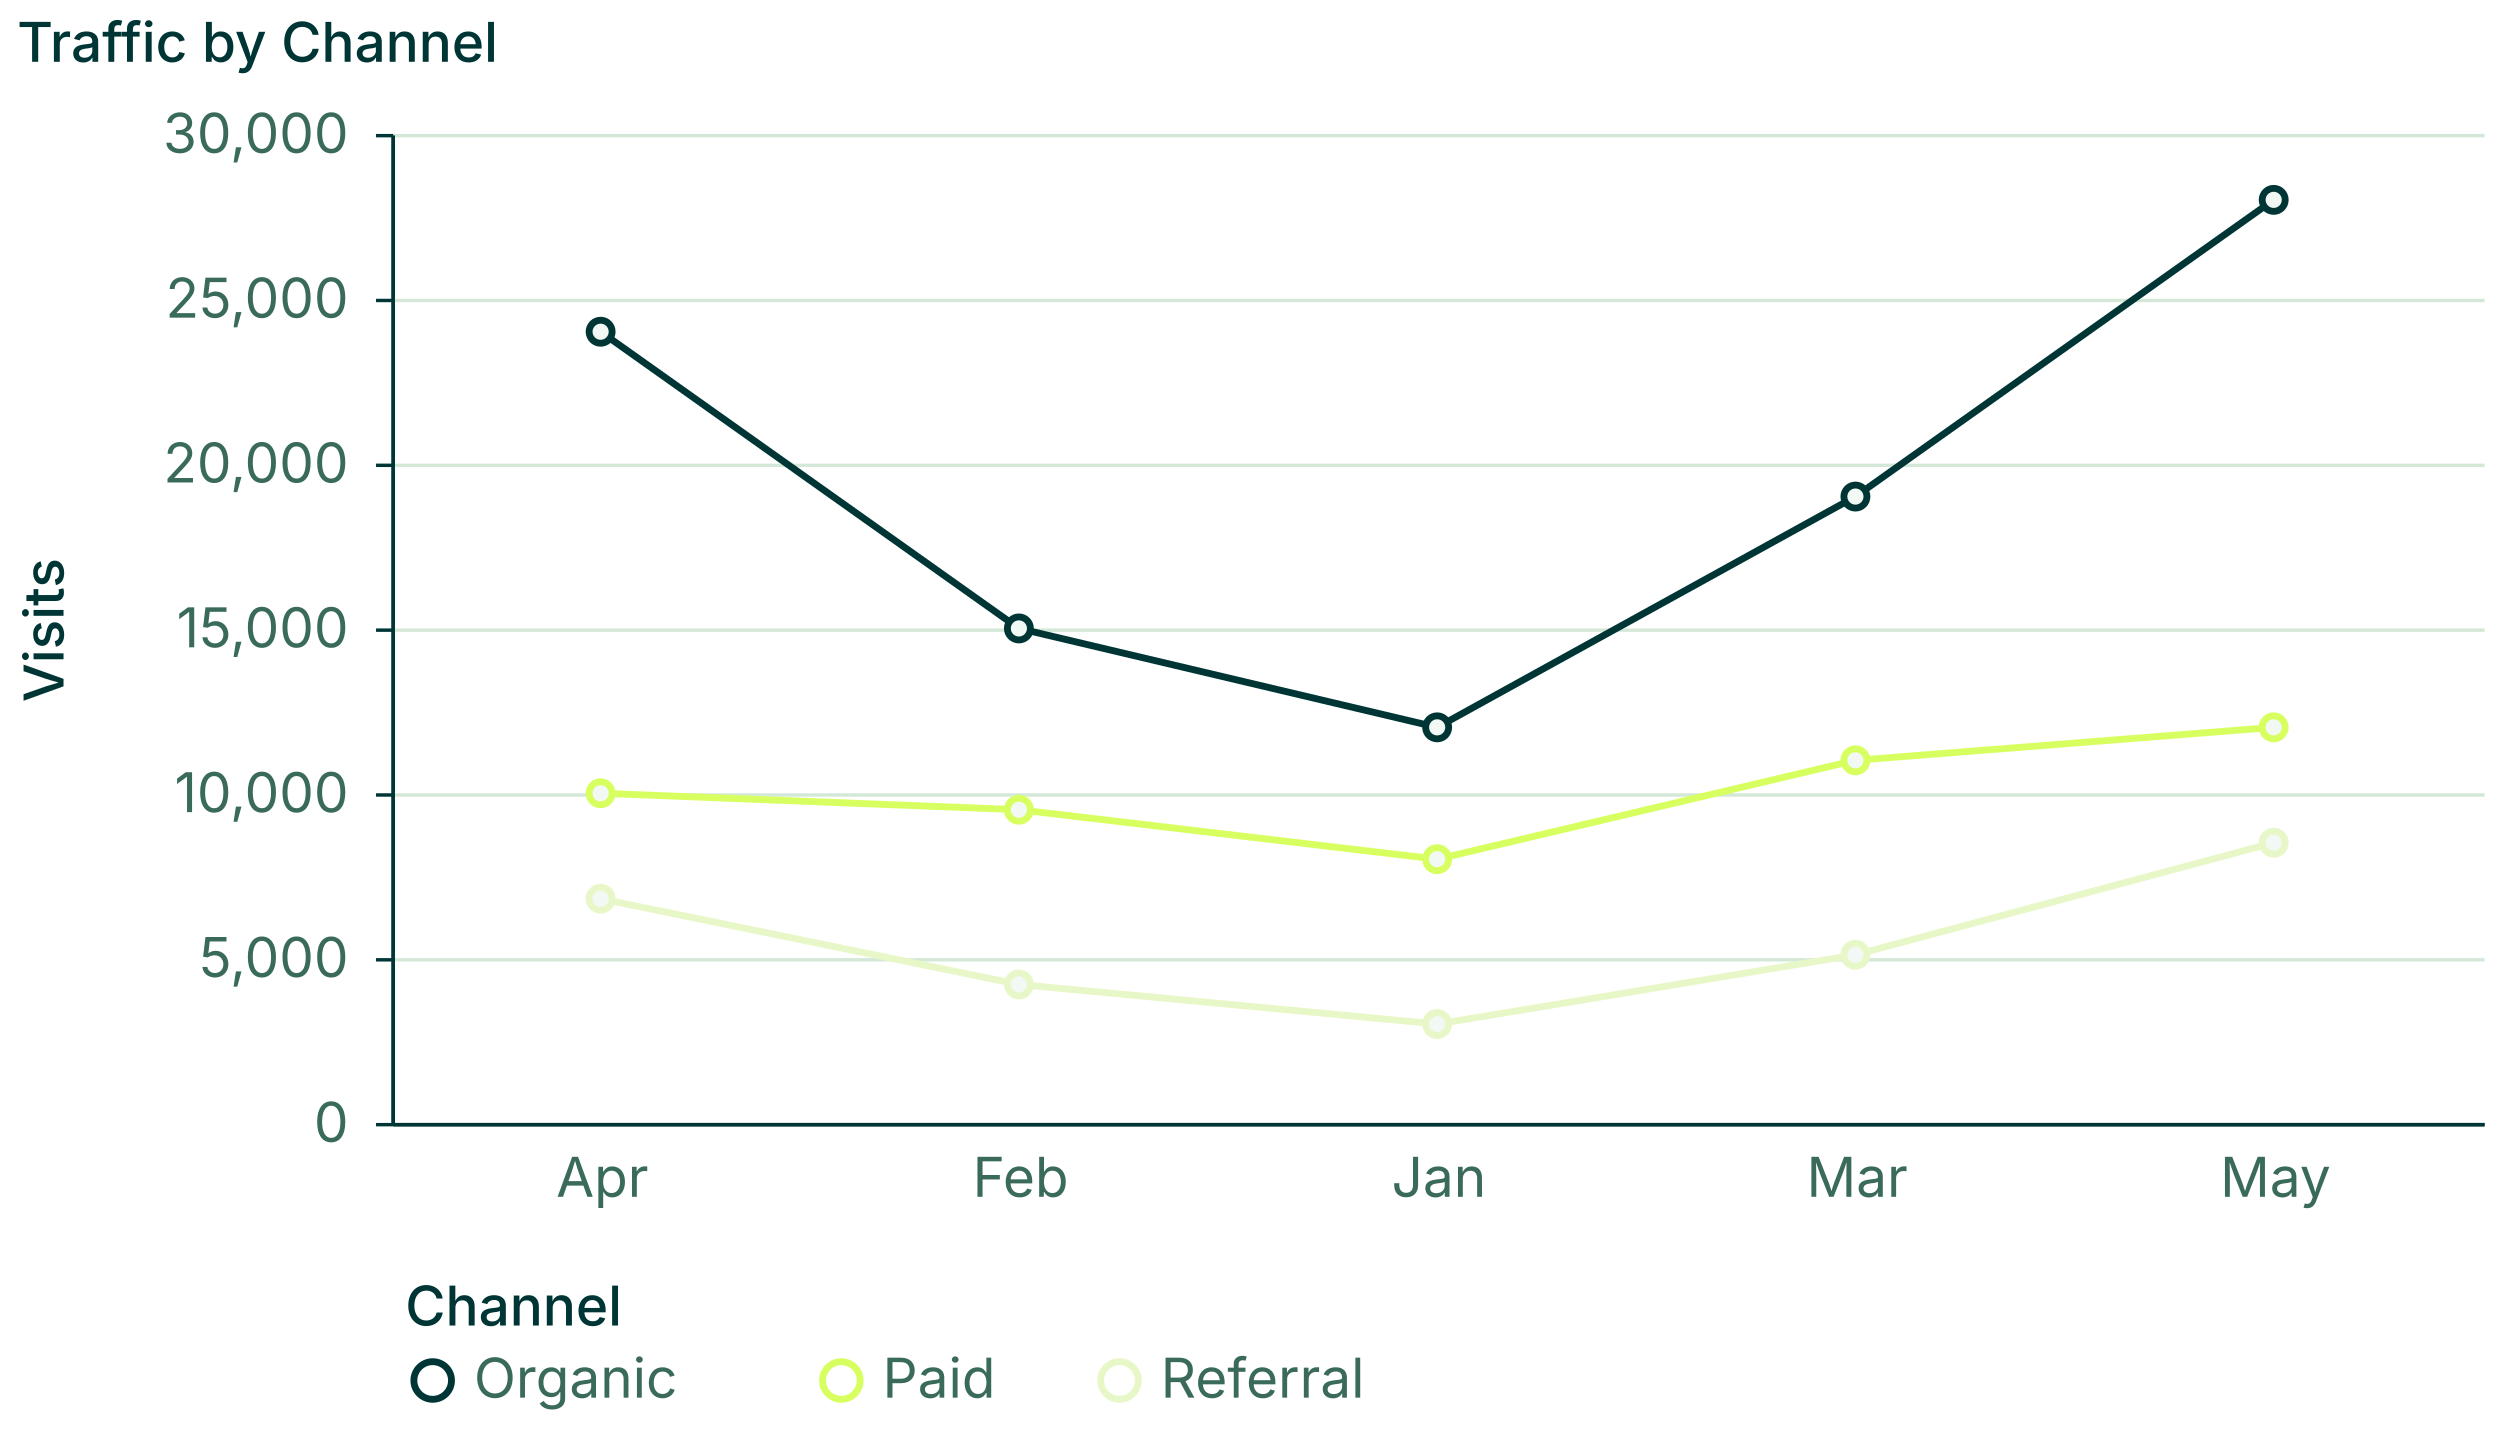
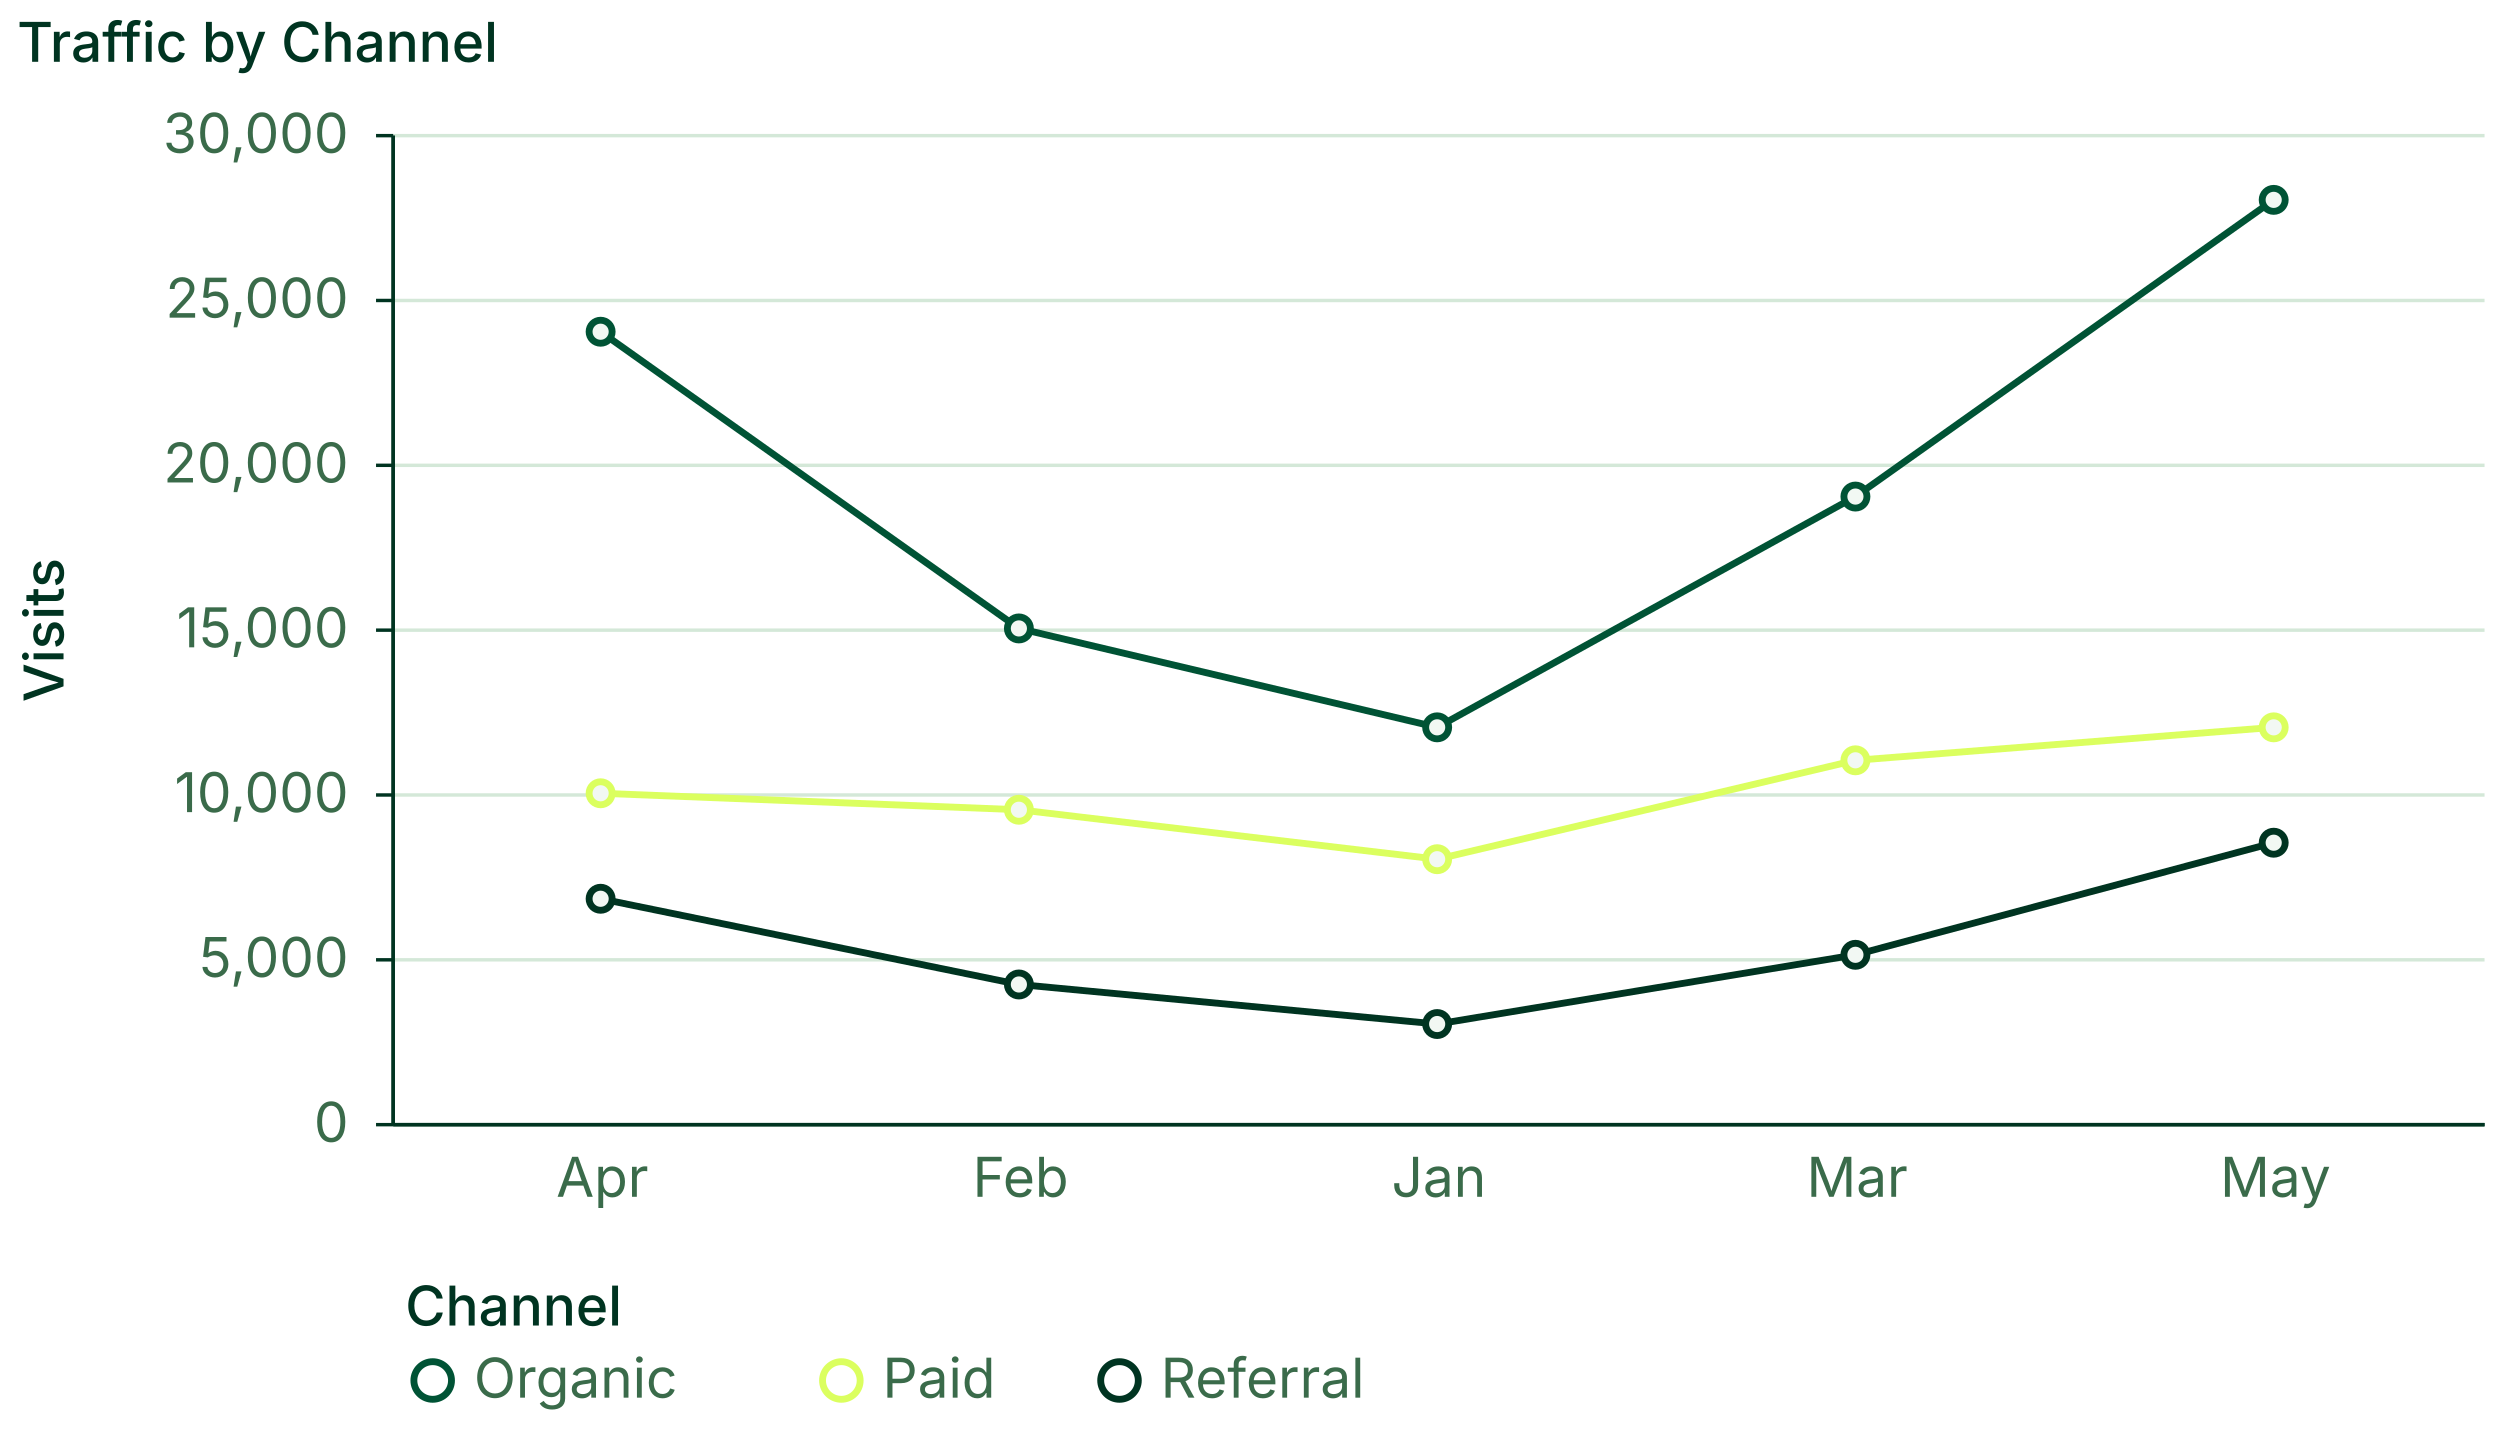
<svg xmlns="http://www.w3.org/2000/svg" version="1.1" class="marks" width="728" height="420" viewBox="0 0 728 420">
  <g fill="none" stroke-miterlimit="10" transform="translate(114,39)">
    <g class="mark-group role-frame root" role="graphics-object" aria-roledescription="group mark container">
      <g transform="translate(0,0)">
        <path class="background" aria-hidden="true" d="M0,0h609v288h-609Z" />
        <g>
          <g class="mark-group role-axis" aria-hidden="true">
            <g transform="translate(0.5,0.5)">
              <path class="background" aria-hidden="true" d="M0,0h0v0h0Z" pointer-events="none" />
              <g>
                <g class="mark-rule role-axis-grid" pointer-events="none">
                  <line transform="translate(0,288)" x2="609" y2="0" stroke="#d4e8d8" stroke-width="1" stroke-dasharray="" opacity="1" />
                  <line transform="translate(0,240)" x2="609" y2="0" stroke="#d4e8d8" stroke-width="1" stroke-dasharray="" opacity="1" />
                  <line transform="translate(0,192)" x2="609" y2="0" stroke="#d4e8d8" stroke-width="1" stroke-dasharray="" opacity="1" />
                  <line transform="translate(0,144)" x2="609" y2="0" stroke="#d4e8d8" stroke-width="1" stroke-dasharray="" opacity="1" />
                  <line transform="translate(0,96)" x2="609" y2="0" stroke="#d4e8d8" stroke-width="1" stroke-dasharray="" opacity="1" />
                  <line transform="translate(0,48)" x2="609" y2="0" stroke="#d4e8d8" stroke-width="1" stroke-dasharray="" opacity="1" />
                  <line transform="translate(0,0)" x2="609" y2="0" stroke="#d4e8d8" stroke-width="1" stroke-dasharray="" opacity="1" />
                </g>
              </g>
              <path class="foreground" aria-hidden="true" d="" pointer-events="none" display="none" />
            </g>
          </g>
          <g class="mark-group role-axis" role="graphics-symbol" aria-roledescription="axis" aria-label="X-axis for a discrete scale with 5 values: Apr, Feb, Jan, Mar, May">
            <g transform="translate(0.5,288.5)">
              <path class="background" aria-hidden="true" d="M0,0h0v0h0Z" pointer-events="none" />
              <g>
                <g class="mark-text role-axis-label" pointer-events="none">
-                   <text text-anchor="middle" transform="translate(60.9,21)" font-family="system-ui, -apple-system, sans-serif" font-size="16px" fill="#3a6b5a" opacity="1">Apr</text>
-                   <text text-anchor="middle" transform="translate(182.7,21)" font-family="system-ui, -apple-system, sans-serif" font-size="16px" fill="#3a6b5a" opacity="1">Feb</text>
-                   <text text-anchor="middle" transform="translate(304.5,21)" font-family="system-ui, -apple-system, sans-serif" font-size="16px" fill="#3a6b5a" opacity="1">Jan</text>
-                   <text text-anchor="middle" transform="translate(426.3,21)" font-family="system-ui, -apple-system, sans-serif" font-size="16px" fill="#3a6b5a" opacity="1">Mar</text>
-                   <text text-anchor="middle" transform="translate(548.1,21)" font-family="system-ui, -apple-system, sans-serif" font-size="16px" fill="#3a6b5a" opacity="1">May</text>
+                   <text text-anchor="middle" transform="translate(60.9,21)" font-family="system-ui, -apple-system, sans-serif" font-size="16px" fill="#3a6b4a" opacity="1">Apr</text>
+                   <text text-anchor="middle" transform="translate(182.7,21)" font-family="system-ui, -apple-system, sans-serif" font-size="16px" fill="#3a6b4a" opacity="1">Feb</text>
+                   <text text-anchor="middle" transform="translate(304.5,21)" font-family="system-ui, -apple-system, sans-serif" font-size="16px" fill="#3a6b4a" opacity="1">Jan</text>
+                   <text text-anchor="middle" transform="translate(426.3,21)" font-family="system-ui, -apple-system, sans-serif" font-size="16px" fill="#3a6b4a" opacity="1">Mar</text>
+                   <text text-anchor="middle" transform="translate(548.1,21)" font-family="system-ui, -apple-system, sans-serif" font-size="16px" fill="#3a6b4a" opacity="1">May</text>
                </g>
                <g class="mark-rule role-axis-domain" pointer-events="none">
-                   <line transform="translate(0,0)" x2="609" y2="0" stroke="#003535" stroke-width="1" opacity="1" />
+                   <line transform="translate(0,0)" x2="609" y2="0" stroke="#003421" stroke-width="1" opacity="1" />
                </g>
              </g>
              <path class="foreground" aria-hidden="true" d="" pointer-events="none" display="none" />
            </g>
          </g>
          <g class="mark-group role-axis" role="graphics-symbol" aria-roledescription="axis" aria-label="Y-axis titled 'Visits' for a linear scale with values from 0 to 30,000">
            <g transform="translate(0.5,0.5)">
              <path class="background" aria-hidden="true" d="M0,0h0v0h0Z" pointer-events="none" />
              <g>
                <g class="mark-rule role-axis-tick" pointer-events="none">
-                   <line transform="translate(0,288)" x2="-5" y2="0" stroke="#003535" stroke-width="1" opacity="1" />
-                   <line transform="translate(0,240)" x2="-5" y2="0" stroke="#003535" stroke-width="1" opacity="1" />
-                   <line transform="translate(0,192)" x2="-5" y2="0" stroke="#003535" stroke-width="1" opacity="1" />
-                   <line transform="translate(0,144)" x2="-5" y2="0" stroke="#003535" stroke-width="1" opacity="1" />
-                   <line transform="translate(0,96)" x2="-5" y2="0" stroke="#003535" stroke-width="1" opacity="1" />
-                   <line transform="translate(0,48)" x2="-5" y2="0" stroke="#003535" stroke-width="1" opacity="1" />
-                   <line transform="translate(0,0)" x2="-5" y2="0" stroke="#003535" stroke-width="1" opacity="1" />
+                   <line transform="translate(0,288)" x2="-5" y2="0" stroke="#003421" stroke-width="1" opacity="1" />
+                   <line transform="translate(0,240)" x2="-5" y2="0" stroke="#003421" stroke-width="1" opacity="1" />
+                   <line transform="translate(0,192)" x2="-5" y2="0" stroke="#003421" stroke-width="1" opacity="1" />
+                   <line transform="translate(0,144)" x2="-5" y2="0" stroke="#003421" stroke-width="1" opacity="1" />
+                   <line transform="translate(0,96)" x2="-5" y2="0" stroke="#003421" stroke-width="1" opacity="1" />
+                   <line transform="translate(0,48)" x2="-5" y2="0" stroke="#003421" stroke-width="1" opacity="1" />
+                   <line transform="translate(0,0)" x2="-5" y2="0" stroke="#003421" stroke-width="1" opacity="1" />
                </g>
                <g class="mark-text role-axis-label" pointer-events="none">
-                   <text text-anchor="end" transform="translate(-13,293)" font-family="system-ui, -apple-system, sans-serif" font-size="16px" fill="#3a6b5a" opacity="1">0</text>
-                   <text text-anchor="end" transform="translate(-13,245)" font-family="system-ui, -apple-system, sans-serif" font-size="16px" fill="#3a6b5a" opacity="1">5,000</text>
-                   <text text-anchor="end" transform="translate(-13,197)" font-family="system-ui, -apple-system, sans-serif" font-size="16px" fill="#3a6b5a" opacity="1">10,000</text>
-                   <text text-anchor="end" transform="translate(-13,149)" font-family="system-ui, -apple-system, sans-serif" font-size="16px" fill="#3a6b5a" opacity="1">15,000</text>
-                   <text text-anchor="end" transform="translate(-13,101)" font-family="system-ui, -apple-system, sans-serif" font-size="16px" fill="#3a6b5a" opacity="1">20,000</text>
-                   <text text-anchor="end" transform="translate(-13,53)" font-family="system-ui, -apple-system, sans-serif" font-size="16px" fill="#3a6b5a" opacity="1">25,000</text>
-                   <text text-anchor="end" transform="translate(-13,5)" font-family="system-ui, -apple-system, sans-serif" font-size="16px" fill="#3a6b5a" opacity="1">30,000</text>
+                   <text text-anchor="end" transform="translate(-13,293)" font-family="system-ui, -apple-system, sans-serif" font-size="16px" fill="#3a6b4a" opacity="1">0</text>
+                   <text text-anchor="end" transform="translate(-13,245)" font-family="system-ui, -apple-system, sans-serif" font-size="16px" fill="#3a6b4a" opacity="1">5,000</text>
+                   <text text-anchor="end" transform="translate(-13,197)" font-family="system-ui, -apple-system, sans-serif" font-size="16px" fill="#3a6b4a" opacity="1">10,000</text>
+                   <text text-anchor="end" transform="translate(-13,149)" font-family="system-ui, -apple-system, sans-serif" font-size="16px" fill="#3a6b4a" opacity="1">15,000</text>
+                   <text text-anchor="end" transform="translate(-13,101)" font-family="system-ui, -apple-system, sans-serif" font-size="16px" fill="#3a6b4a" opacity="1">20,000</text>
+                   <text text-anchor="end" transform="translate(-13,53)" font-family="system-ui, -apple-system, sans-serif" font-size="16px" fill="#3a6b4a" opacity="1">25,000</text>
+                   <text text-anchor="end" transform="translate(-13,5)" font-family="system-ui, -apple-system, sans-serif" font-size="16px" fill="#3a6b4a" opacity="1">30,000</text>
                </g>
                <g class="mark-rule role-axis-domain" pointer-events="none">
-                   <line transform="translate(0,288)" x2="0" y2="-288" stroke="#003535" stroke-width="1" opacity="1" />
+                   <line transform="translate(0,288)" x2="0" y2="-288" stroke="#003421" stroke-width="1" opacity="1" />
                </g>
                <g class="mark-text role-axis-title" pointer-events="none">
-                   <text text-anchor="middle" transform="translate(-93,144) rotate(-90) translate(0,-3)" font-family="system-ui, -apple-system, sans-serif" font-size="16px" font-weight="500" fill="#003535" opacity="1">Visits</text>
+                   <text text-anchor="middle" transform="translate(-93,144) rotate(-90) translate(0,-3)" font-family="system-ui, -apple-system, sans-serif" font-size="16px" font-weight="500" fill="#003421" opacity="1">Visits</text>
                </g>
              </g>
              <path class="foreground" aria-hidden="true" d="" pointer-events="none" display="none" />
            </g>
          </g>
          <g class="mark-group role-scope layer_0_pathgroup" role="graphics-object" aria-roledescription="group mark container">
            <g transform="translate(0,0)">
              <path class="background" aria-hidden="true" d="M0,0h609v288h-609Z" />
              <g>
                <g class="mark-line role-mark layer_0_marks" role="graphics-object" aria-roledescription="line mark container">
-                   <path aria-label="month: Apr; Visits: 24000; Channel: Organic" role="graphics-symbol" aria-roledescription="line mark" d="M60.9,57.6L182.7,144L304.5,172.8L426.3,105.6L548.1,19.2" stroke="#003535" stroke-width="2" />
+                   <path aria-label="month: Apr; Visits: 24000; Channel: Organic" role="graphics-symbol" aria-roledescription="line mark" d="M60.9,57.6L182.7,144L304.5,172.8L426.3,105.6L548.1,19.2" stroke="#005335" stroke-width="2" />
                </g>
              </g>
              <path class="foreground" aria-hidden="true" d="" display="none" />
            </g>
            <g transform="translate(0,0)">
              <path class="background" aria-hidden="true" d="M0,0h609v288h-609Z" />
              <g>
                <g class="mark-line role-mark layer_0_marks" role="graphics-object" aria-roledescription="line mark container">
-                   <path aria-label="month: Apr; Visits: 10000; Channel: Paid" role="graphics-symbol" aria-roledescription="line mark" d="M60.9,192L182.7,196.8L304.5,211.2L426.3,182.4L548.1,172.8" stroke="#D7FF5F" stroke-width="2" />
+                   <path aria-label="month: Apr; Visits: 10000; Channel: Paid" role="graphics-symbol" aria-roledescription="line mark" d="M60.9,192L182.7,196.8L304.5,211.2L426.3,182.4L548.1,172.8" stroke="#DBFF5F" stroke-width="2" />
                </g>
              </g>
              <path class="foreground" aria-hidden="true" d="" display="none" />
            </g>
            <g transform="translate(0,0)">
              <path class="background" aria-hidden="true" d="M0,0h609v288h-609Z" />
              <g>
                <g class="mark-line role-mark layer_0_marks" role="graphics-object" aria-roledescription="line mark container">
-                   <path aria-label="month: Apr; Visits: 6800; Channel: Referral" role="graphics-symbol" aria-roledescription="line mark" d="M60.9,222.72L182.7,247.68L304.5,259.2L426.3,239.04L548.1,206.4" stroke="#E8F7C7" stroke-width="2" />
+                   <path aria-label="month: Apr; Visits: 6800; Channel: Referral" role="graphics-symbol" aria-roledescription="line mark" d="M60.9,222.72L182.7,247.68L304.5,259.2L426.3,239.04L548.1,206.4" stroke="#003421" stroke-width="2" />
                </g>
              </g>
              <path class="foreground" aria-hidden="true" d="" display="none" />
            </g>
          </g>
          <g class="mark-symbol role-mark layer_1_marks" role="graphics-object" aria-roledescription="symbol mark container">
-             <path aria-label="month: Jan; Visits: 12000; Channel: Organic" role="graphics-symbol" aria-roledescription="point" transform="translate(304.5,172.8)" d="M3.354,0A3.354,3.354,0,1,1,-3.354,0A3.354,3.354,0,1,1,3.354,0" fill="#f2f8f3" stroke="#003535" stroke-width="2" opacity="1" />
-             <path aria-label="month: Feb; Visits: 15000; Channel: Organic" role="graphics-symbol" aria-roledescription="point" transform="translate(182.7,144)" d="M3.354,0A3.354,3.354,0,1,1,-3.354,0A3.354,3.354,0,1,1,3.354,0" fill="#f2f8f3" stroke="#003535" stroke-width="2" opacity="1" />
-             <path aria-label="month: Mar; Visits: 19000; Channel: Organic" role="graphics-symbol" aria-roledescription="point" transform="translate(426.3,105.6)" d="M3.354,0A3.354,3.354,0,1,1,-3.354,0A3.354,3.354,0,1,1,3.354,0" fill="#f2f8f3" stroke="#003535" stroke-width="2" opacity="1" />
-             <path aria-label="month: Apr; Visits: 24000; Channel: Organic" role="graphics-symbol" aria-roledescription="point" transform="translate(60.9,57.6)" d="M3.354,0A3.354,3.354,0,1,1,-3.354,0A3.354,3.354,0,1,1,3.354,0" fill="#f2f8f3" stroke="#003535" stroke-width="2" opacity="1" />
-             <path aria-label="month: May; Visits: 28000; Channel: Organic" role="graphics-symbol" aria-roledescription="point" transform="translate(548.1,19.2)" d="M3.354,0A3.354,3.354,0,1,1,-3.354,0A3.354,3.354,0,1,1,3.354,0" fill="#f2f8f3" stroke="#003535" stroke-width="2" opacity="1" />
-             <path aria-label="month: Jan; Visits: 8000; Channel: Paid" role="graphics-symbol" aria-roledescription="point" transform="translate(304.5,211.2)" d="M3.354,0A3.354,3.354,0,1,1,-3.354,0A3.354,3.354,0,1,1,3.354,0" fill="#f2f8f3" stroke="#D7FF5F" stroke-width="2" opacity="1" />
-             <path aria-label="month: Feb; Visits: 9500; Channel: Paid" role="graphics-symbol" aria-roledescription="point" transform="translate(182.7,196.8)" d="M3.354,0A3.354,3.354,0,1,1,-3.354,0A3.354,3.354,0,1,1,3.354,0" fill="#f2f8f3" stroke="#D7FF5F" stroke-width="2" opacity="1" />
-             <path aria-label="month: Mar; Visits: 11000; Channel: Paid" role="graphics-symbol" aria-roledescription="point" transform="translate(426.3,182.4)" d="M3.354,0A3.354,3.354,0,1,1,-3.354,0A3.354,3.354,0,1,1,3.354,0" fill="#f2f8f3" stroke="#D7FF5F" stroke-width="2" opacity="1" />
-             <path aria-label="month: Apr; Visits: 10000; Channel: Paid" role="graphics-symbol" aria-roledescription="point" transform="translate(60.9,192)" d="M3.354,0A3.354,3.354,0,1,1,-3.354,0A3.354,3.354,0,1,1,3.354,0" fill="#f2f8f3" stroke="#D7FF5F" stroke-width="2" opacity="1" />
-             <path aria-label="month: May; Visits: 12000; Channel: Paid" role="graphics-symbol" aria-roledescription="point" transform="translate(548.1,172.8)" d="M3.354,0A3.354,3.354,0,1,1,-3.354,0A3.354,3.354,0,1,1,3.354,0" fill="#f2f8f3" stroke="#D7FF5F" stroke-width="2" opacity="1" />
-             <path aria-label="month: Jan; Visits: 3000; Channel: Referral" role="graphics-symbol" aria-roledescription="point" transform="translate(304.5,259.2)" d="M3.354,0A3.354,3.354,0,1,1,-3.354,0A3.354,3.354,0,1,1,3.354,0" fill="#f2f8f3" stroke="#E8F7C7" stroke-width="2" opacity="1" />
-             <path aria-label="month: Feb; Visits: 4200; Channel: Referral" role="graphics-symbol" aria-roledescription="point" transform="translate(182.7,247.68)" d="M3.354,0A3.354,3.354,0,1,1,-3.354,0A3.354,3.354,0,1,1,3.354,0" fill="#f2f8f3" stroke="#E8F7C7" stroke-width="2" opacity="1" />
-             <path aria-label="month: Mar; Visits: 5100; Channel: Referral" role="graphics-symbol" aria-roledescription="point" transform="translate(426.3,239.04)" d="M3.354,0A3.354,3.354,0,1,1,-3.354,0A3.354,3.354,0,1,1,3.354,0" fill="#f2f8f3" stroke="#E8F7C7" stroke-width="2" opacity="1" />
-             <path aria-label="month: Apr; Visits: 6800; Channel: Referral" role="graphics-symbol" aria-roledescription="point" transform="translate(60.9,222.72)" d="M3.354,0A3.354,3.354,0,1,1,-3.354,0A3.354,3.354,0,1,1,3.354,0" fill="#f2f8f3" stroke="#E8F7C7" stroke-width="2" opacity="1" />
-             <path aria-label="month: May; Visits: 8500; Channel: Referral" role="graphics-symbol" aria-roledescription="point" transform="translate(548.1,206.4)" d="M3.354,0A3.354,3.354,0,1,1,-3.354,0A3.354,3.354,0,1,1,3.354,0" fill="#f2f8f3" stroke="#E8F7C7" stroke-width="2" opacity="1" />
+             <path aria-label="month: Jan; Visits: 12000; Channel: Organic" role="graphics-symbol" aria-roledescription="point" transform="translate(304.5,172.8)" d="M3.354,0A3.354,3.354,0,1,1,-3.354,0A3.354,3.354,0,1,1,3.354,0" fill="#f2f8f3" stroke="#005335" stroke-width="2" opacity="1" />
+             <path aria-label="month: Feb; Visits: 15000; Channel: Organic" role="graphics-symbol" aria-roledescription="point" transform="translate(182.7,144)" d="M3.354,0A3.354,3.354,0,1,1,-3.354,0A3.354,3.354,0,1,1,3.354,0" fill="#f2f8f3" stroke="#005335" stroke-width="2" opacity="1" />
+             <path aria-label="month: Mar; Visits: 19000; Channel: Organic" role="graphics-symbol" aria-roledescription="point" transform="translate(426.3,105.6)" d="M3.354,0A3.354,3.354,0,1,1,-3.354,0A3.354,3.354,0,1,1,3.354,0" fill="#f2f8f3" stroke="#005335" stroke-width="2" opacity="1" />
+             <path aria-label="month: Apr; Visits: 24000; Channel: Organic" role="graphics-symbol" aria-roledescription="point" transform="translate(60.9,57.6)" d="M3.354,0A3.354,3.354,0,1,1,-3.354,0A3.354,3.354,0,1,1,3.354,0" fill="#f2f8f3" stroke="#005335" stroke-width="2" opacity="1" />
+             <path aria-label="month: May; Visits: 28000; Channel: Organic" role="graphics-symbol" aria-roledescription="point" transform="translate(548.1,19.2)" d="M3.354,0A3.354,3.354,0,1,1,-3.354,0A3.354,3.354,0,1,1,3.354,0" fill="#f2f8f3" stroke="#005335" stroke-width="2" opacity="1" />
+             <path aria-label="month: Jan; Visits: 8000; Channel: Paid" role="graphics-symbol" aria-roledescription="point" transform="translate(304.5,211.2)" d="M3.354,0A3.354,3.354,0,1,1,-3.354,0A3.354,3.354,0,1,1,3.354,0" fill="#f2f8f3" stroke="#DBFF5F" stroke-width="2" opacity="1" />
+             <path aria-label="month: Feb; Visits: 9500; Channel: Paid" role="graphics-symbol" aria-roledescription="point" transform="translate(182.7,196.8)" d="M3.354,0A3.354,3.354,0,1,1,-3.354,0A3.354,3.354,0,1,1,3.354,0" fill="#f2f8f3" stroke="#DBFF5F" stroke-width="2" opacity="1" />
+             <path aria-label="month: Mar; Visits: 11000; Channel: Paid" role="graphics-symbol" aria-roledescription="point" transform="translate(426.3,182.4)" d="M3.354,0A3.354,3.354,0,1,1,-3.354,0A3.354,3.354,0,1,1,3.354,0" fill="#f2f8f3" stroke="#DBFF5F" stroke-width="2" opacity="1" />
+             <path aria-label="month: Apr; Visits: 10000; Channel: Paid" role="graphics-symbol" aria-roledescription="point" transform="translate(60.9,192)" d="M3.354,0A3.354,3.354,0,1,1,-3.354,0A3.354,3.354,0,1,1,3.354,0" fill="#f2f8f3" stroke="#DBFF5F" stroke-width="2" opacity="1" />
+             <path aria-label="month: May; Visits: 12000; Channel: Paid" role="graphics-symbol" aria-roledescription="point" transform="translate(548.1,172.8)" d="M3.354,0A3.354,3.354,0,1,1,-3.354,0A3.354,3.354,0,1,1,3.354,0" fill="#f2f8f3" stroke="#DBFF5F" stroke-width="2" opacity="1" />
+             <path aria-label="month: Jan; Visits: 3000; Channel: Referral" role="graphics-symbol" aria-roledescription="point" transform="translate(304.5,259.2)" d="M3.354,0A3.354,3.354,0,1,1,-3.354,0A3.354,3.354,0,1,1,3.354,0" fill="#f2f8f3" stroke="#003421" stroke-width="2" opacity="1" />
+             <path aria-label="month: Feb; Visits: 4200; Channel: Referral" role="graphics-symbol" aria-roledescription="point" transform="translate(182.7,247.68)" d="M3.354,0A3.354,3.354,0,1,1,-3.354,0A3.354,3.354,0,1,1,3.354,0" fill="#f2f8f3" stroke="#003421" stroke-width="2" opacity="1" />
+             <path aria-label="month: Mar; Visits: 5100; Channel: Referral" role="graphics-symbol" aria-roledescription="point" transform="translate(426.3,239.04)" d="M3.354,0A3.354,3.354,0,1,1,-3.354,0A3.354,3.354,0,1,1,3.354,0" fill="#f2f8f3" stroke="#003421" stroke-width="2" opacity="1" />
+             <path aria-label="month: Apr; Visits: 6800; Channel: Referral" role="graphics-symbol" aria-roledescription="point" transform="translate(60.9,222.72)" d="M3.354,0A3.354,3.354,0,1,1,-3.354,0A3.354,3.354,0,1,1,3.354,0" fill="#f2f8f3" stroke="#003421" stroke-width="2" opacity="1" />
+             <path aria-label="month: May; Visits: 8500; Channel: Referral" role="graphics-symbol" aria-roledescription="point" transform="translate(548.1,206.4)" d="M3.354,0A3.354,3.354,0,1,1,-3.354,0A3.354,3.354,0,1,1,3.354,0" fill="#f2f8f3" stroke="#003421" stroke-width="2" opacity="1" />
          </g>
          <g class="mark-group role-legend" role="graphics-symbol" aria-roledescription="legend" aria-label="Symbol legend titled 'Channel' for stroke color with 3 values: Organic, Paid, Referral">
            <g transform="translate(0,330)">
              <path class="background" aria-hidden="true" d="M0.5,0.5h330v45h-330Z" pointer-events="none" />
              <g>
                <g class="mark-group role-legend-entry">
                  <g transform="translate(4,25)">
                    <path class="background" aria-hidden="true" d="M0,0h0v0h0Z" pointer-events="none" />
                    <g>
                      <g class="mark-group role-scope" role="graphics-object" aria-roledescription="group mark container">
                        <g transform="translate(0,0)">
                          <path class="background" aria-hidden="true" d="M0,0h109v16h-109Z" pointer-events="none" opacity="1" />
                          <g>
                            <g class="mark-symbol role-legend-symbol" pointer-events="none">
-                               <path transform="translate(8,8)" d="M5.477,0A5.477,5.477,0,1,1,-5.477,0A5.477,5.477,0,1,1,5.477,0" stroke="#003535" stroke-width="2" opacity="1" />
+                               <path transform="translate(8,8)" d="M5.477,0A5.477,5.477,0,1,1,-5.477,0A5.477,5.477,0,1,1,5.477,0" stroke="#005335" stroke-width="2" opacity="1" />
                            </g>
                            <g class="mark-text role-legend-label" pointer-events="none">
-                               <text text-anchor="start" transform="translate(20,13)" font-family="system-ui, -apple-system, sans-serif" font-size="16px" fill="#3a6b5a" opacity="1">Organic</text>
+                               <text text-anchor="start" transform="translate(20,13)" font-family="system-ui, -apple-system, sans-serif" font-size="16px" fill="#3a6b4a" opacity="1">Organic</text>
                            </g>
                          </g>
                          <path class="foreground" aria-hidden="true" d="" pointer-events="none" display="none" />
                        </g>
                        <g transform="translate(119,0)">
                          <path class="background" aria-hidden="true" d="M0,0h71v16h-71Z" pointer-events="none" opacity="1" />
                          <g>
                            <g class="mark-symbol role-legend-symbol" pointer-events="none">
-                               <path transform="translate(8,8)" d="M5.477,0A5.477,5.477,0,1,1,-5.477,0A5.477,5.477,0,1,1,5.477,0" stroke="#D7FF5F" stroke-width="2" opacity="1" />
+                               <path transform="translate(8,8)" d="M5.477,0A5.477,5.477,0,1,1,-5.477,0A5.477,5.477,0,1,1,5.477,0" stroke="#DBFF5F" stroke-width="2" opacity="1" />
                            </g>
                            <g class="mark-text role-legend-label" pointer-events="none">
-                               <text text-anchor="start" transform="translate(20,13)" font-family="system-ui, -apple-system, sans-serif" font-size="16px" fill="#3a6b5a" opacity="1">Paid</text>
+                               <text text-anchor="start" transform="translate(20,13)" font-family="system-ui, -apple-system, sans-serif" font-size="16px" fill="#3a6b4a" opacity="1">Paid</text>
                            </g>
                          </g>
                          <path class="foreground" aria-hidden="true" d="" pointer-events="none" display="none" />
                        </g>
                        <g transform="translate(200,0)">
                          <path class="background" aria-hidden="true" d="M0,0h122v16h-122Z" pointer-events="none" opacity="1" />
                          <g>
                            <g class="mark-symbol role-legend-symbol" pointer-events="none">
-                               <path transform="translate(8,8)" d="M5.477,0A5.477,5.477,0,1,1,-5.477,0A5.477,5.477,0,1,1,5.477,0" stroke="#E8F7C7" stroke-width="2" opacity="1" />
+                               <path transform="translate(8,8)" d="M5.477,0A5.477,5.477,0,1,1,-5.477,0A5.477,5.477,0,1,1,5.477,0" stroke="#003421" stroke-width="2" opacity="1" />
                            </g>
                            <g class="mark-text role-legend-label" pointer-events="none">
-                               <text text-anchor="start" transform="translate(20,13)" font-family="system-ui, -apple-system, sans-serif" font-size="16px" fill="#3a6b5a" opacity="1">Referral</text>
+                               <text text-anchor="start" transform="translate(20,13)" font-family="system-ui, -apple-system, sans-serif" font-size="16px" fill="#3a6b4a" opacity="1">Referral</text>
                            </g>
                          </g>
                          <path class="foreground" aria-hidden="true" d="" pointer-events="none" display="none" />
                        </g>
                      </g>
                    </g>
                    <path class="foreground" aria-hidden="true" d="" pointer-events="none" display="none" />
                  </g>
                </g>
                <g class="mark-text role-legend-title" pointer-events="none">
-                   <text text-anchor="start" transform="translate(4,17)" font-family="system-ui, -apple-system, sans-serif" font-size="16px" font-weight="500" fill="#003535" opacity="1">Channel</text>
+                   <text text-anchor="start" transform="translate(4,17)" font-family="system-ui, -apple-system, sans-serif" font-size="16px" font-weight="500" fill="#003421" opacity="1">Channel</text>
                </g>
              </g>
              <path class="foreground" aria-hidden="true" d="" pointer-events="none" display="none" />
            </g>
          </g>
          <g class="axis-domain-overlay">
            <g transform="translate(0.5,288.5)">
              <g class="mark-rule role-axis-domain" pointer-events="none">
-                 <line transform="translate(0,0)" x2="609" y2="0" stroke="#003535" stroke-width="1" opacity="1" />
+                 <line transform="translate(0,0)" x2="609" y2="0" stroke="#003421" stroke-width="1" opacity="1" />
              </g>
            </g>
            <g transform="translate(0.5,0.5)">
              <g class="mark-rule role-axis-domain" pointer-events="none">
-                 <line transform="translate(0,288)" x2="0" y2="-288" stroke="#003535" stroke-width="1" opacity="1" />
+                 <line transform="translate(0,288)" x2="0" y2="-288" stroke="#003421" stroke-width="1" opacity="1" />
              </g>
            </g>
          </g>
          <g class="mark-group role-title">
            <g transform="translate(-109,-34)">
              <path class="background" aria-hidden="true" d="M0,0h0v0h0Z" pointer-events="none" />
              <g>
                <g class="mark-text role-title-text" role="graphics-symbol" aria-roledescription="title" aria-label="Title text 'Traffic by Channel'" pointer-events="none">
-                   <text text-anchor="start" transform="translate(0,13)" font-family="system-ui, -apple-system, sans-serif" font-size="16px" font-weight="500" fill="#003535" opacity="1">Traffic by Channel</text>
+                   <text text-anchor="start" transform="translate(0,13)" font-family="system-ui, -apple-system, sans-serif" font-size="16px" font-weight="500" fill="#003421" opacity="1">Traffic by Channel</text>
                </g>
              </g>
              <path class="foreground" aria-hidden="true" d="" pointer-events="none" display="none" />
            </g>
          </g>
        </g>
        <path class="foreground" aria-hidden="true" d="" display="none" />
      </g>
    </g>
  </g>
</svg>
